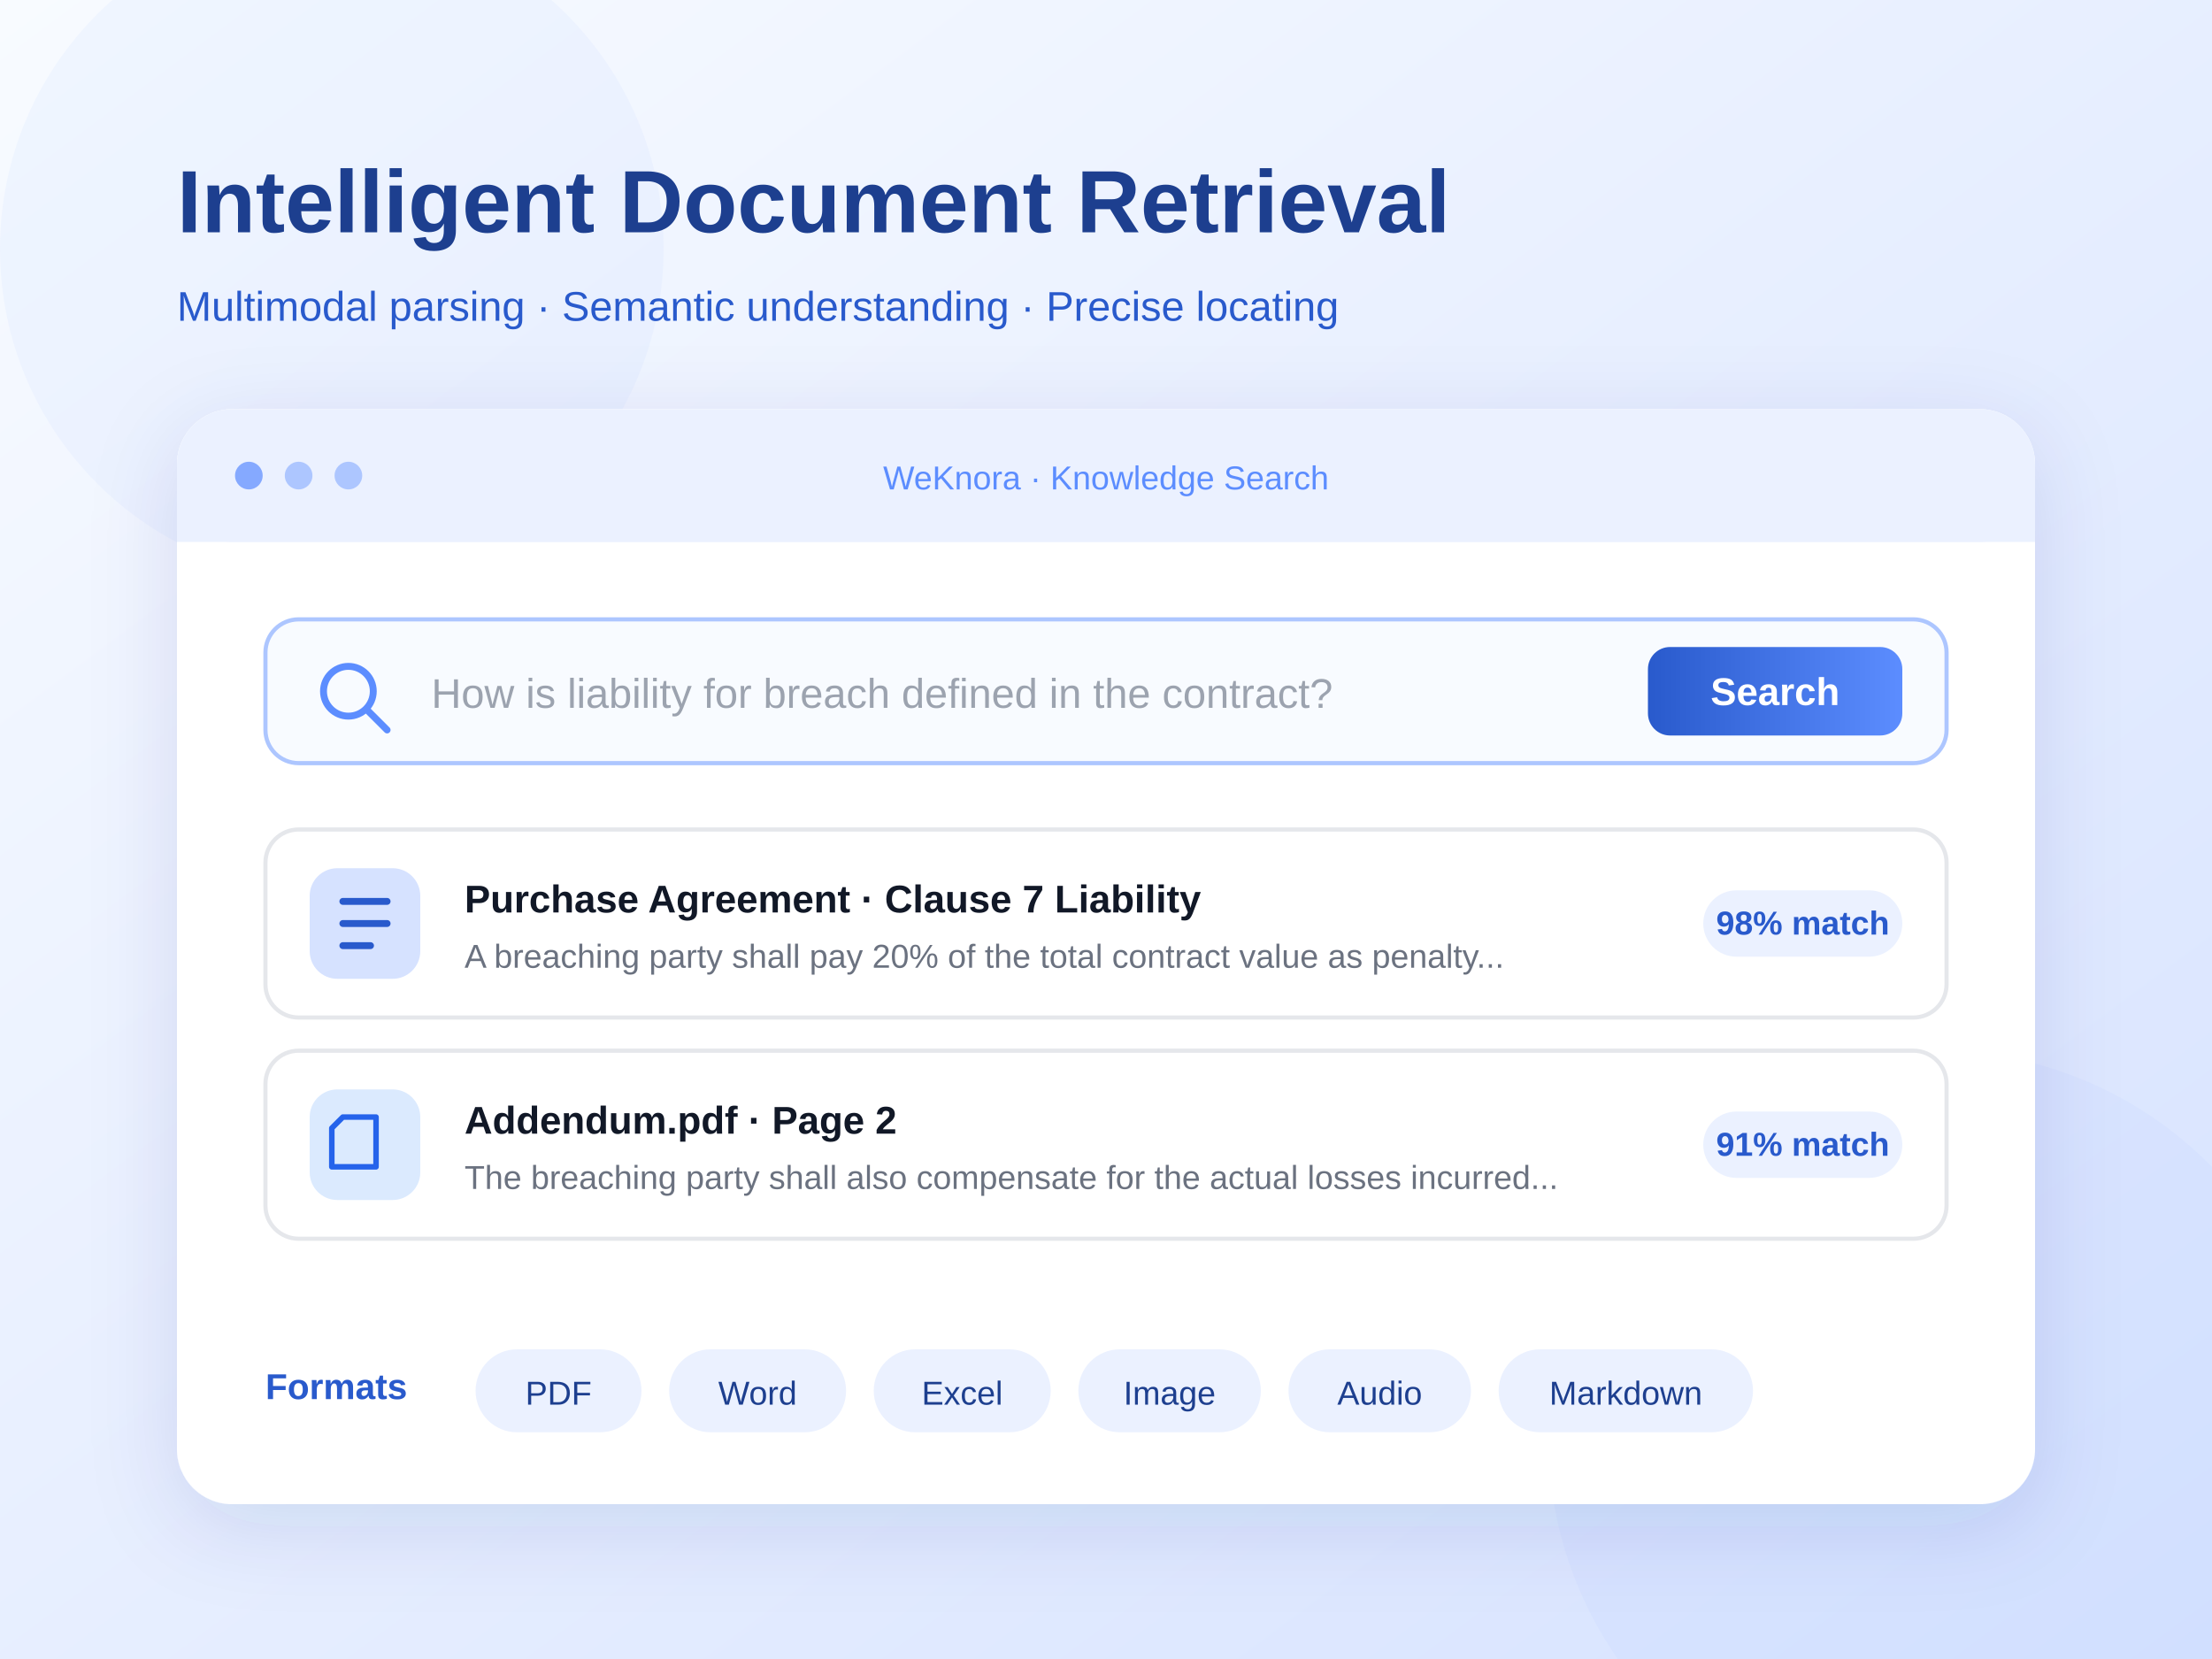
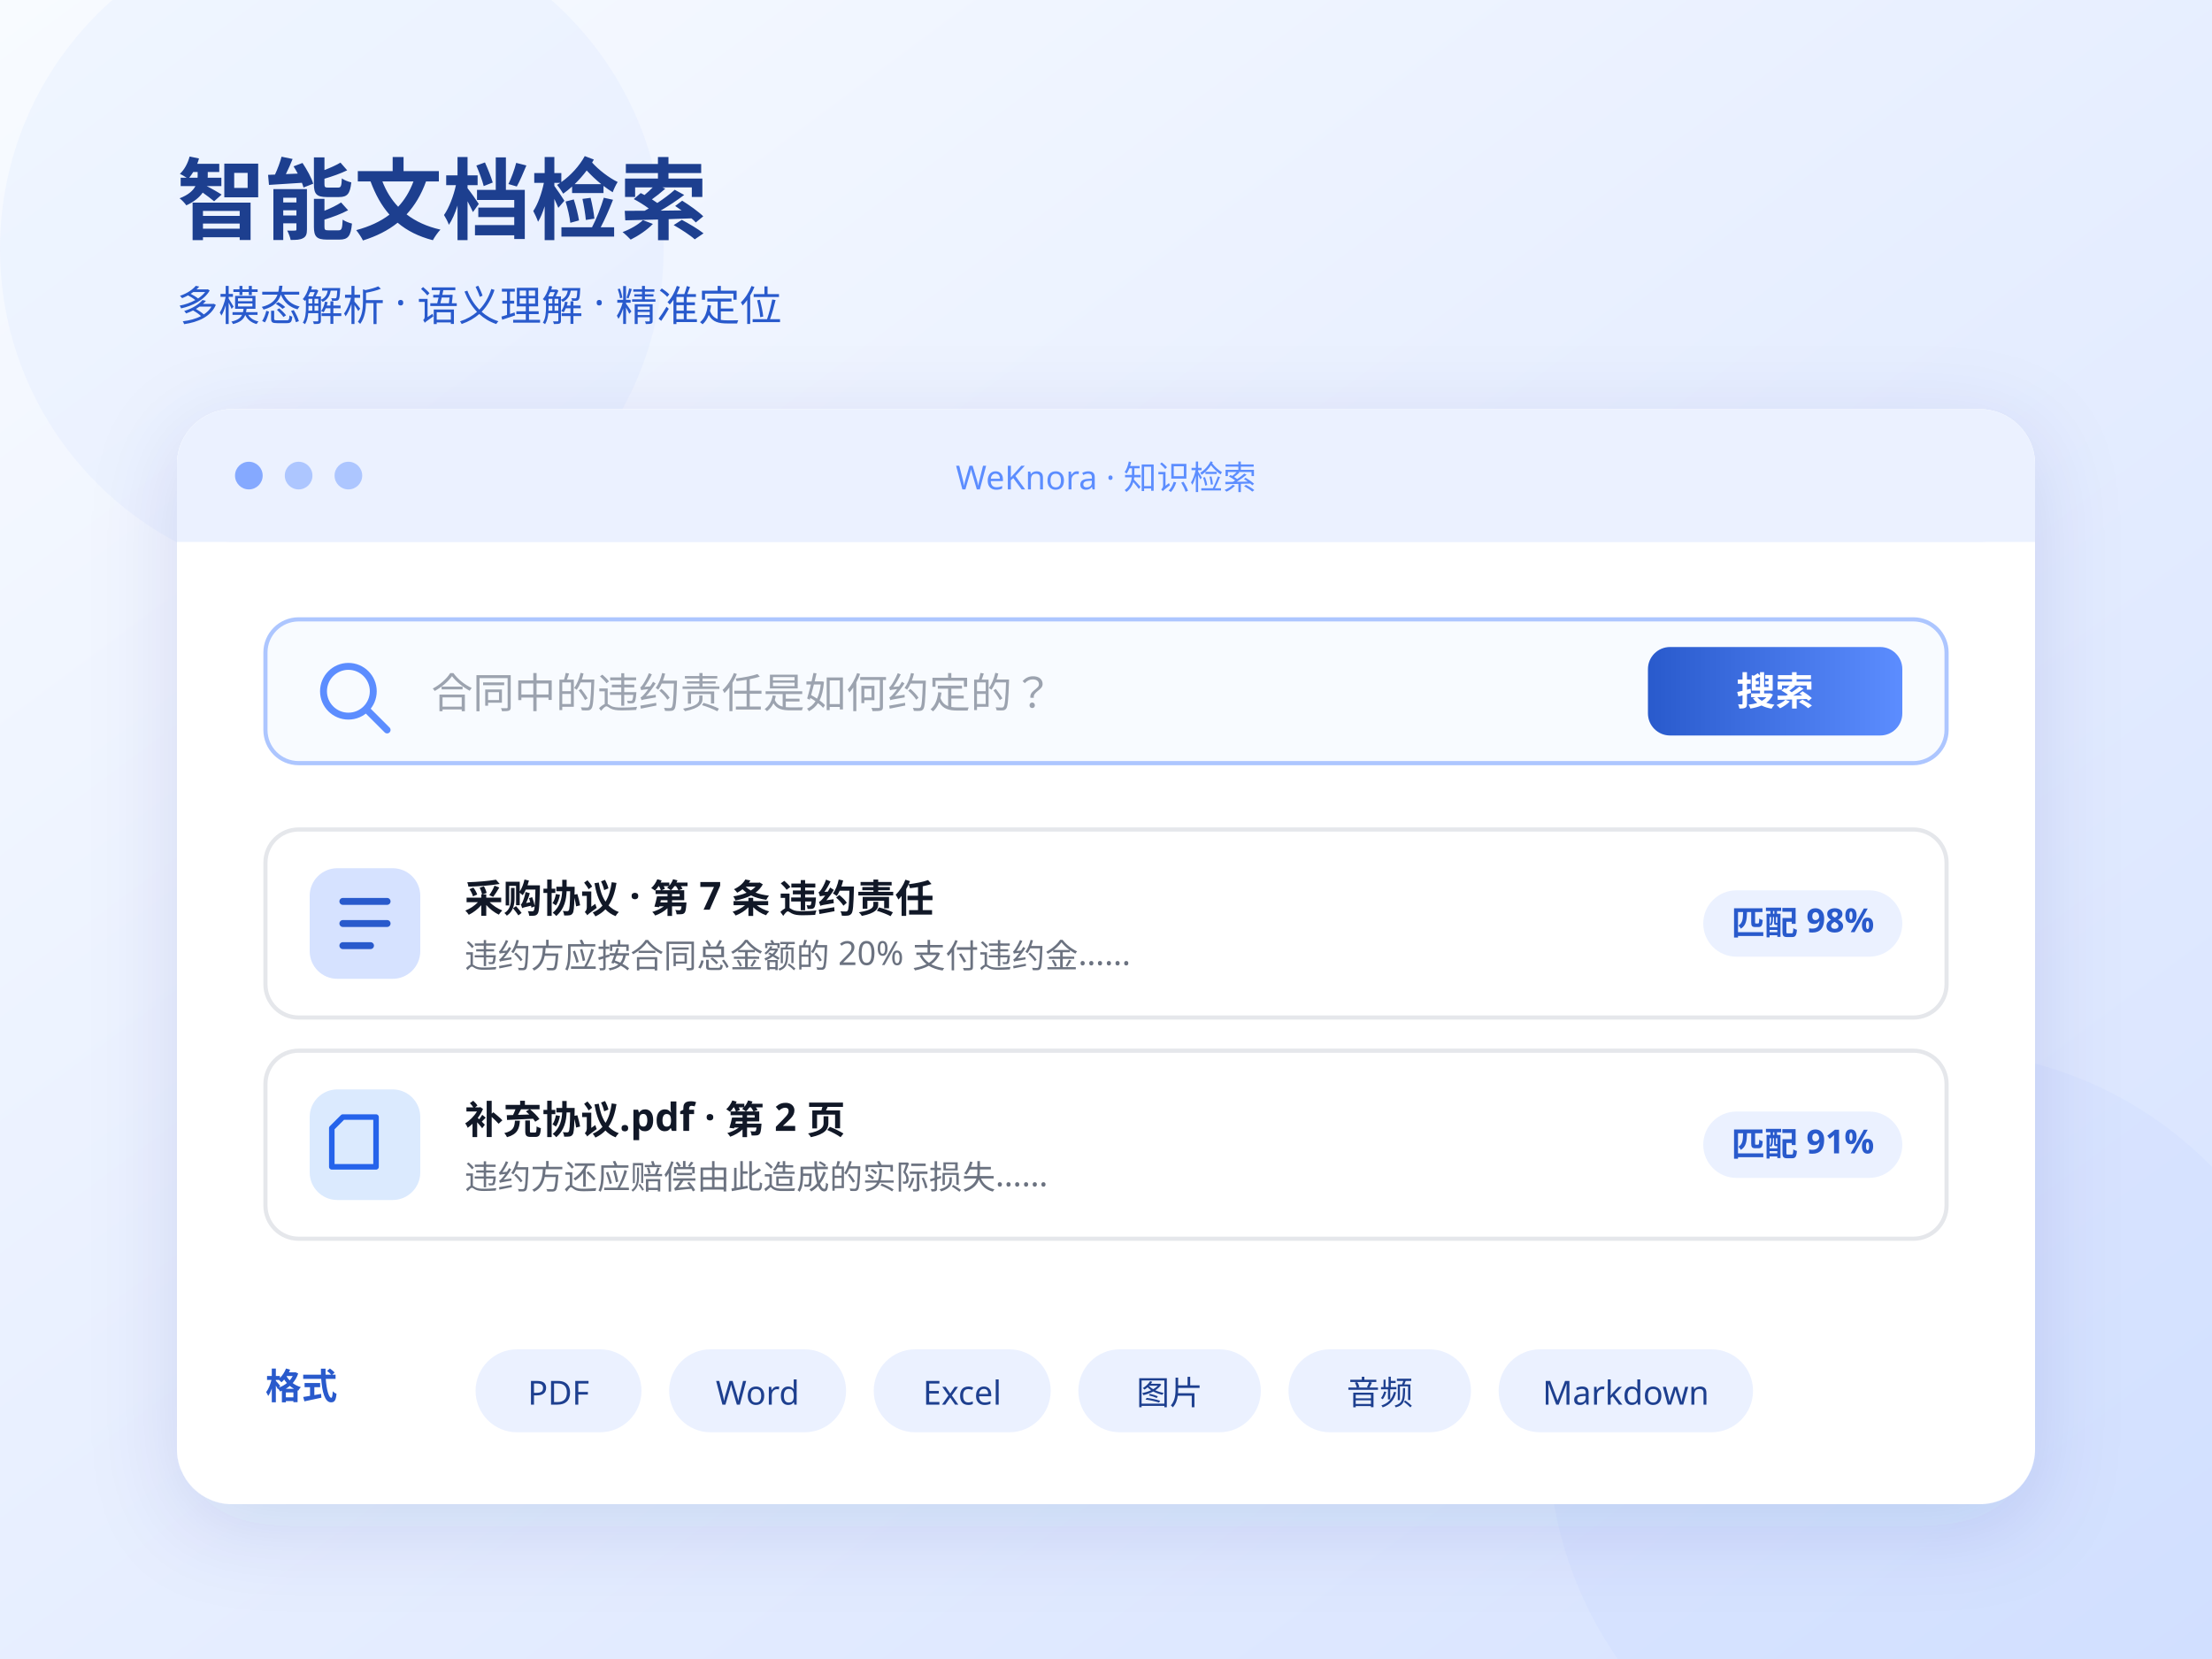
<svg xmlns="http://www.w3.org/2000/svg" viewBox="0 0 800 600">
  <defs>
    <linearGradient id="bg1" x1="0%" y1="0%" x2="100%" y2="100%">
      <stop offset="0%" stop-color="#F8FBFF" />
      <stop offset="100%" stop-color="#D6E2FF" />
    </linearGradient>
    <linearGradient id="brand1" x1="0%" y1="0%" x2="100%" y2="0%">
      <stop offset="0%" stop-color="#295ACC" />
      <stop offset="100%" stop-color="#5C8DFF" />
    </linearGradient>
    <filter id="soft1" x="-20%" y="-20%" width="140%" height="140%">
      <feDropShadow dx="0" dy="8" stdDeviation="16" flood-color="#1D3F8F" flood-opacity="0.12" />
    </filter>
  </defs>
  <rect width="800" height="600" fill="url(#bg1)" />
  <circle cx="120" cy="90" r="120" fill="#5C8DFF" opacity="0.05" />
  <circle cx="700" cy="520" r="140" fill="#85A9FF" opacity="0.06" />
-   <text x="64" y="84" font-family="Arial, sans-serif" font-size="32" font-weight="700" fill="#1D3F8F">Intelligent Document Retrieval</text>
-   <text x="64" y="116" font-family="Arial, sans-serif" font-size="15" fill="#295ACC">Multimodal parsing · Semantic understanding · Precise locating</text>
+   <text x="64" y="84" font-family="PingFang SC, Microsoft YaHei, sans-serif" font-size="32" font-weight="700" fill="#1D3F8F">智能文档检索</text>
+   <text x="64" y="116" font-family="PingFang SC, Microsoft YaHei, sans-serif" font-size="15" fill="#295ACC">多模态解析 · 语义理解 · 精准定位</text>
  <g filter="url(#soft1)">
    <rect x="64" y="148" width="672" height="396" rx="20" fill="#FFFFFF" />
  </g>
  <rect x="64" y="148" width="672" height="48" rx="20" fill="#EBF1FF" />
  <rect x="64" y="176" width="672" height="20" fill="#EBF1FF" />
  <circle cx="90" cy="172" r="5" fill="#85A9FF" />
  <circle cx="108" cy="172" r="5" fill="#ADC6FF" />
  <circle cx="126" cy="172" r="5" fill="#ADC6FF" />
-   <text x="400" y="177" font-family="Arial, sans-serif" font-size="12" fill="#5C8DFF" text-anchor="middle">WeKnora · Knowledge Search</text>
+   <text x="400" y="177" font-family="PingFang SC, Microsoft YaHei, sans-serif" font-size="12" fill="#5C8DFF" text-anchor="middle">WeKnora · 知识检索</text>
  <g transform="translate(96, 224)">
    <rect width="608" height="52" rx="12" fill="#F8FBFF" stroke="#ADC6FF" stroke-width="1.5" />
    <circle cx="30" cy="26" r="9" fill="none" stroke="#5C8DFF" stroke-width="2.5" />
    <line x1="37" y1="33" x2="44" y2="40" stroke="#5C8DFF" stroke-width="2.5" stroke-linecap="round" />
-     <text x="60" y="32" font-family="Arial, sans-serif" font-size="15" fill="#9CA3AF">How is liability for breach defined in the contract?</text>
+     <text x="60" y="32" font-family="PingFang SC, Microsoft YaHei, sans-serif" font-size="15" fill="#9CA3AF">合同中的违约责任是如何约定的？</text>
    <rect x="500" y="10" width="92" height="32" rx="8" fill="url(#brand1)" />
-     <text x="546" y="31" font-family="Arial, sans-serif" font-size="14" font-weight="600" fill="#FFFFFF" text-anchor="middle">Search</text>
+     <text x="546" y="31" font-family="PingFang SC, Microsoft YaHei, sans-serif" font-size="14" font-weight="600" fill="#FFFFFF" text-anchor="middle">搜索</text>
  </g>
  <g transform="translate(96, 300)">
    <rect width="608" height="68" rx="12" fill="#FFFFFF" stroke="#E5E7EB" stroke-width="1.5" />
    <rect x="16" y="14" width="40" height="40" rx="10" fill="#D6E2FF" />
    <path d="M28 26 H44 M28 34 H44 M28 42 H38" stroke="#295ACC" stroke-width="2.5" stroke-linecap="round" />
-     <text x="72" y="30" font-family="Arial, sans-serif" font-size="14" font-weight="600" fill="#111827">Purchase Agreement · Clause 7 Liability</text>
-     <text x="72" y="50" font-family="Arial, sans-serif" font-size="12" fill="#6B7280">A breaching party shall pay 20% of the total contract value as penalty...</text>
+     <text x="72" y="30" font-family="PingFang SC, Microsoft YaHei, sans-serif" font-size="14" font-weight="600" fill="#111827">采购协议 · 第 7 条 违约责任</text>
+     <text x="72" y="50" font-family="PingFang SC, Microsoft YaHei, sans-serif" font-size="12" fill="#6B7280">违约方应按合同总金额的 20% 支付违约金……</text>
    <rect x="520" y="22" width="72" height="24" rx="12" fill="#EBF1FF" />
-     <text x="556" y="38" font-family="Arial, sans-serif" font-size="12" font-weight="600" fill="#295ACC" text-anchor="middle">98% match</text>
+     <text x="556" y="38" font-family="PingFang SC, Microsoft YaHei, sans-serif" font-size="12" font-weight="600" fill="#295ACC" text-anchor="middle">匹配 98%</text>
  </g>
  <g transform="translate(96, 380)">
    <rect width="608" height="68" rx="12" fill="#FFFFFF" stroke="#E5E7EB" stroke-width="1.5" />
    <rect x="16" y="14" width="40" height="40" rx="10" fill="#DBEAFE" />
    <path d="M28 24 h12 v18 h-16 v-14 z" fill="none" stroke="#2563EB" stroke-width="2" stroke-linejoin="round" />
-     <text x="72" y="30" font-family="Arial, sans-serif" font-size="14" font-weight="600" fill="#111827">Addendum.pdf · Page 2</text>
-     <text x="72" y="50" font-family="Arial, sans-serif" font-size="12" fill="#6B7280">The breaching party shall also compensate for the actual losses incurred...</text>
+     <text x="72" y="30" font-family="PingFang SC, Microsoft YaHei, sans-serif" font-size="14" font-weight="600" fill="#111827">补充协议.pdf · 第 2 页</text>
+     <text x="72" y="50" font-family="PingFang SC, Microsoft YaHei, sans-serif" font-size="12" fill="#6B7280">违约方还应赔偿由此造成的实际损失……</text>
    <rect x="520" y="22" width="72" height="24" rx="12" fill="#EBF1FF" />
-     <text x="556" y="38" font-family="Arial, sans-serif" font-size="12" font-weight="600" fill="#295ACC" text-anchor="middle">91% match</text>
+     <text x="556" y="38" font-family="PingFang SC, Microsoft YaHei, sans-serif" font-size="12" font-weight="600" fill="#295ACC" text-anchor="middle">匹配 91%</text>
  </g>
  <g transform="translate(96, 472)">
-     <text x="0" y="34" font-family="Arial, sans-serif" font-size="13" font-weight="600" fill="#295ACC">Formats</text>
-     <g font-family="Arial, sans-serif" font-size="12" fill="#1D3F8F" text-anchor="middle">
+     <text x="0" y="34" font-family="PingFang SC, Microsoft YaHei, sans-serif" font-size="13" font-weight="600" fill="#295ACC">格式</text>
+     <g font-family="PingFang SC, Microsoft YaHei, sans-serif" font-size="12" fill="#1D3F8F" text-anchor="middle">
      <rect x="76" y="16" width="60" height="30" rx="15" fill="#EBF1FF" />
      <text x="106" y="36">PDF</text>
      <rect x="146" y="16" width="64" height="30" rx="15" fill="#EBF1FF" />
      <text x="178" y="36">Word</text>
      <rect x="220" y="16" width="64" height="30" rx="15" fill="#EBF1FF" />
      <text x="252" y="36">Excel</text>
      <rect x="294" y="16" width="66" height="30" rx="15" fill="#EBF1FF" />
-       <text x="327" y="36">Image</text>
+       <text x="327" y="36">图片</text>
      <rect x="370" y="16" width="66" height="30" rx="15" fill="#EBF1FF" />
-       <text x="403" y="36">Audio</text>
+       <text x="403" y="36">音频</text>
      <rect x="446" y="16" width="92" height="30" rx="15" fill="#EBF1FF" />
      <text x="492" y="36">Markdown</text>
    </g>
  </g>
</svg>
